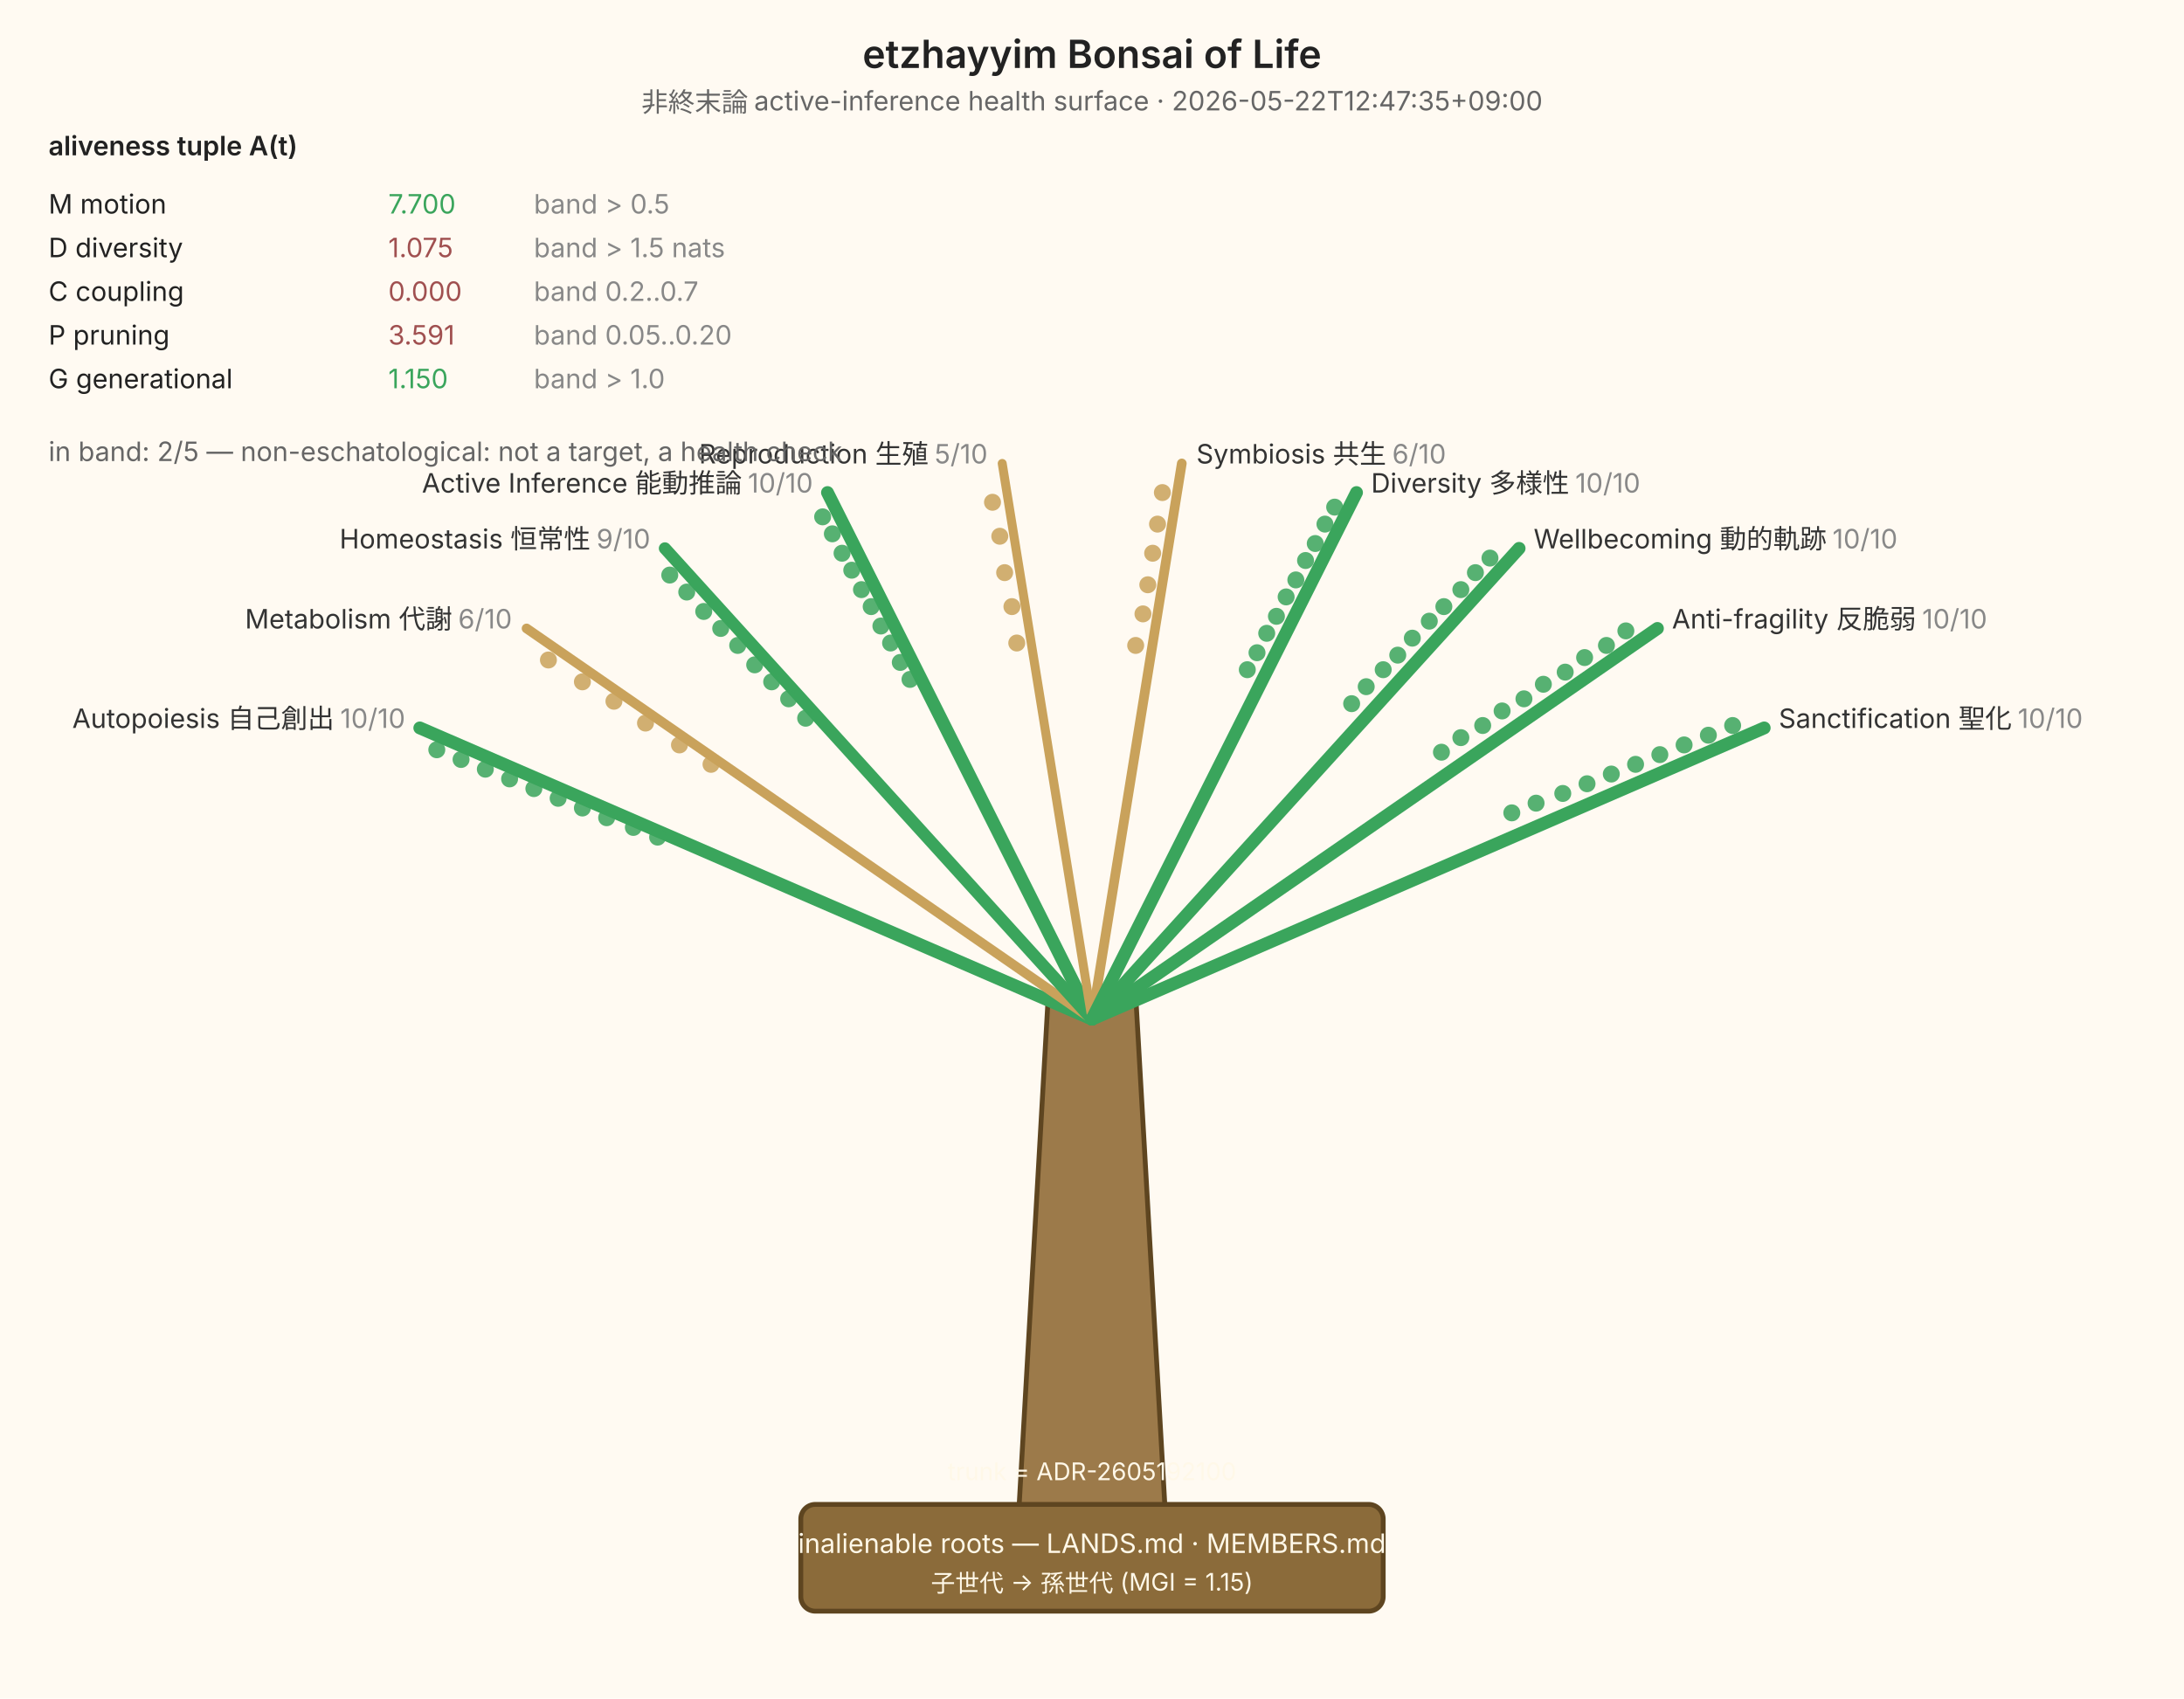
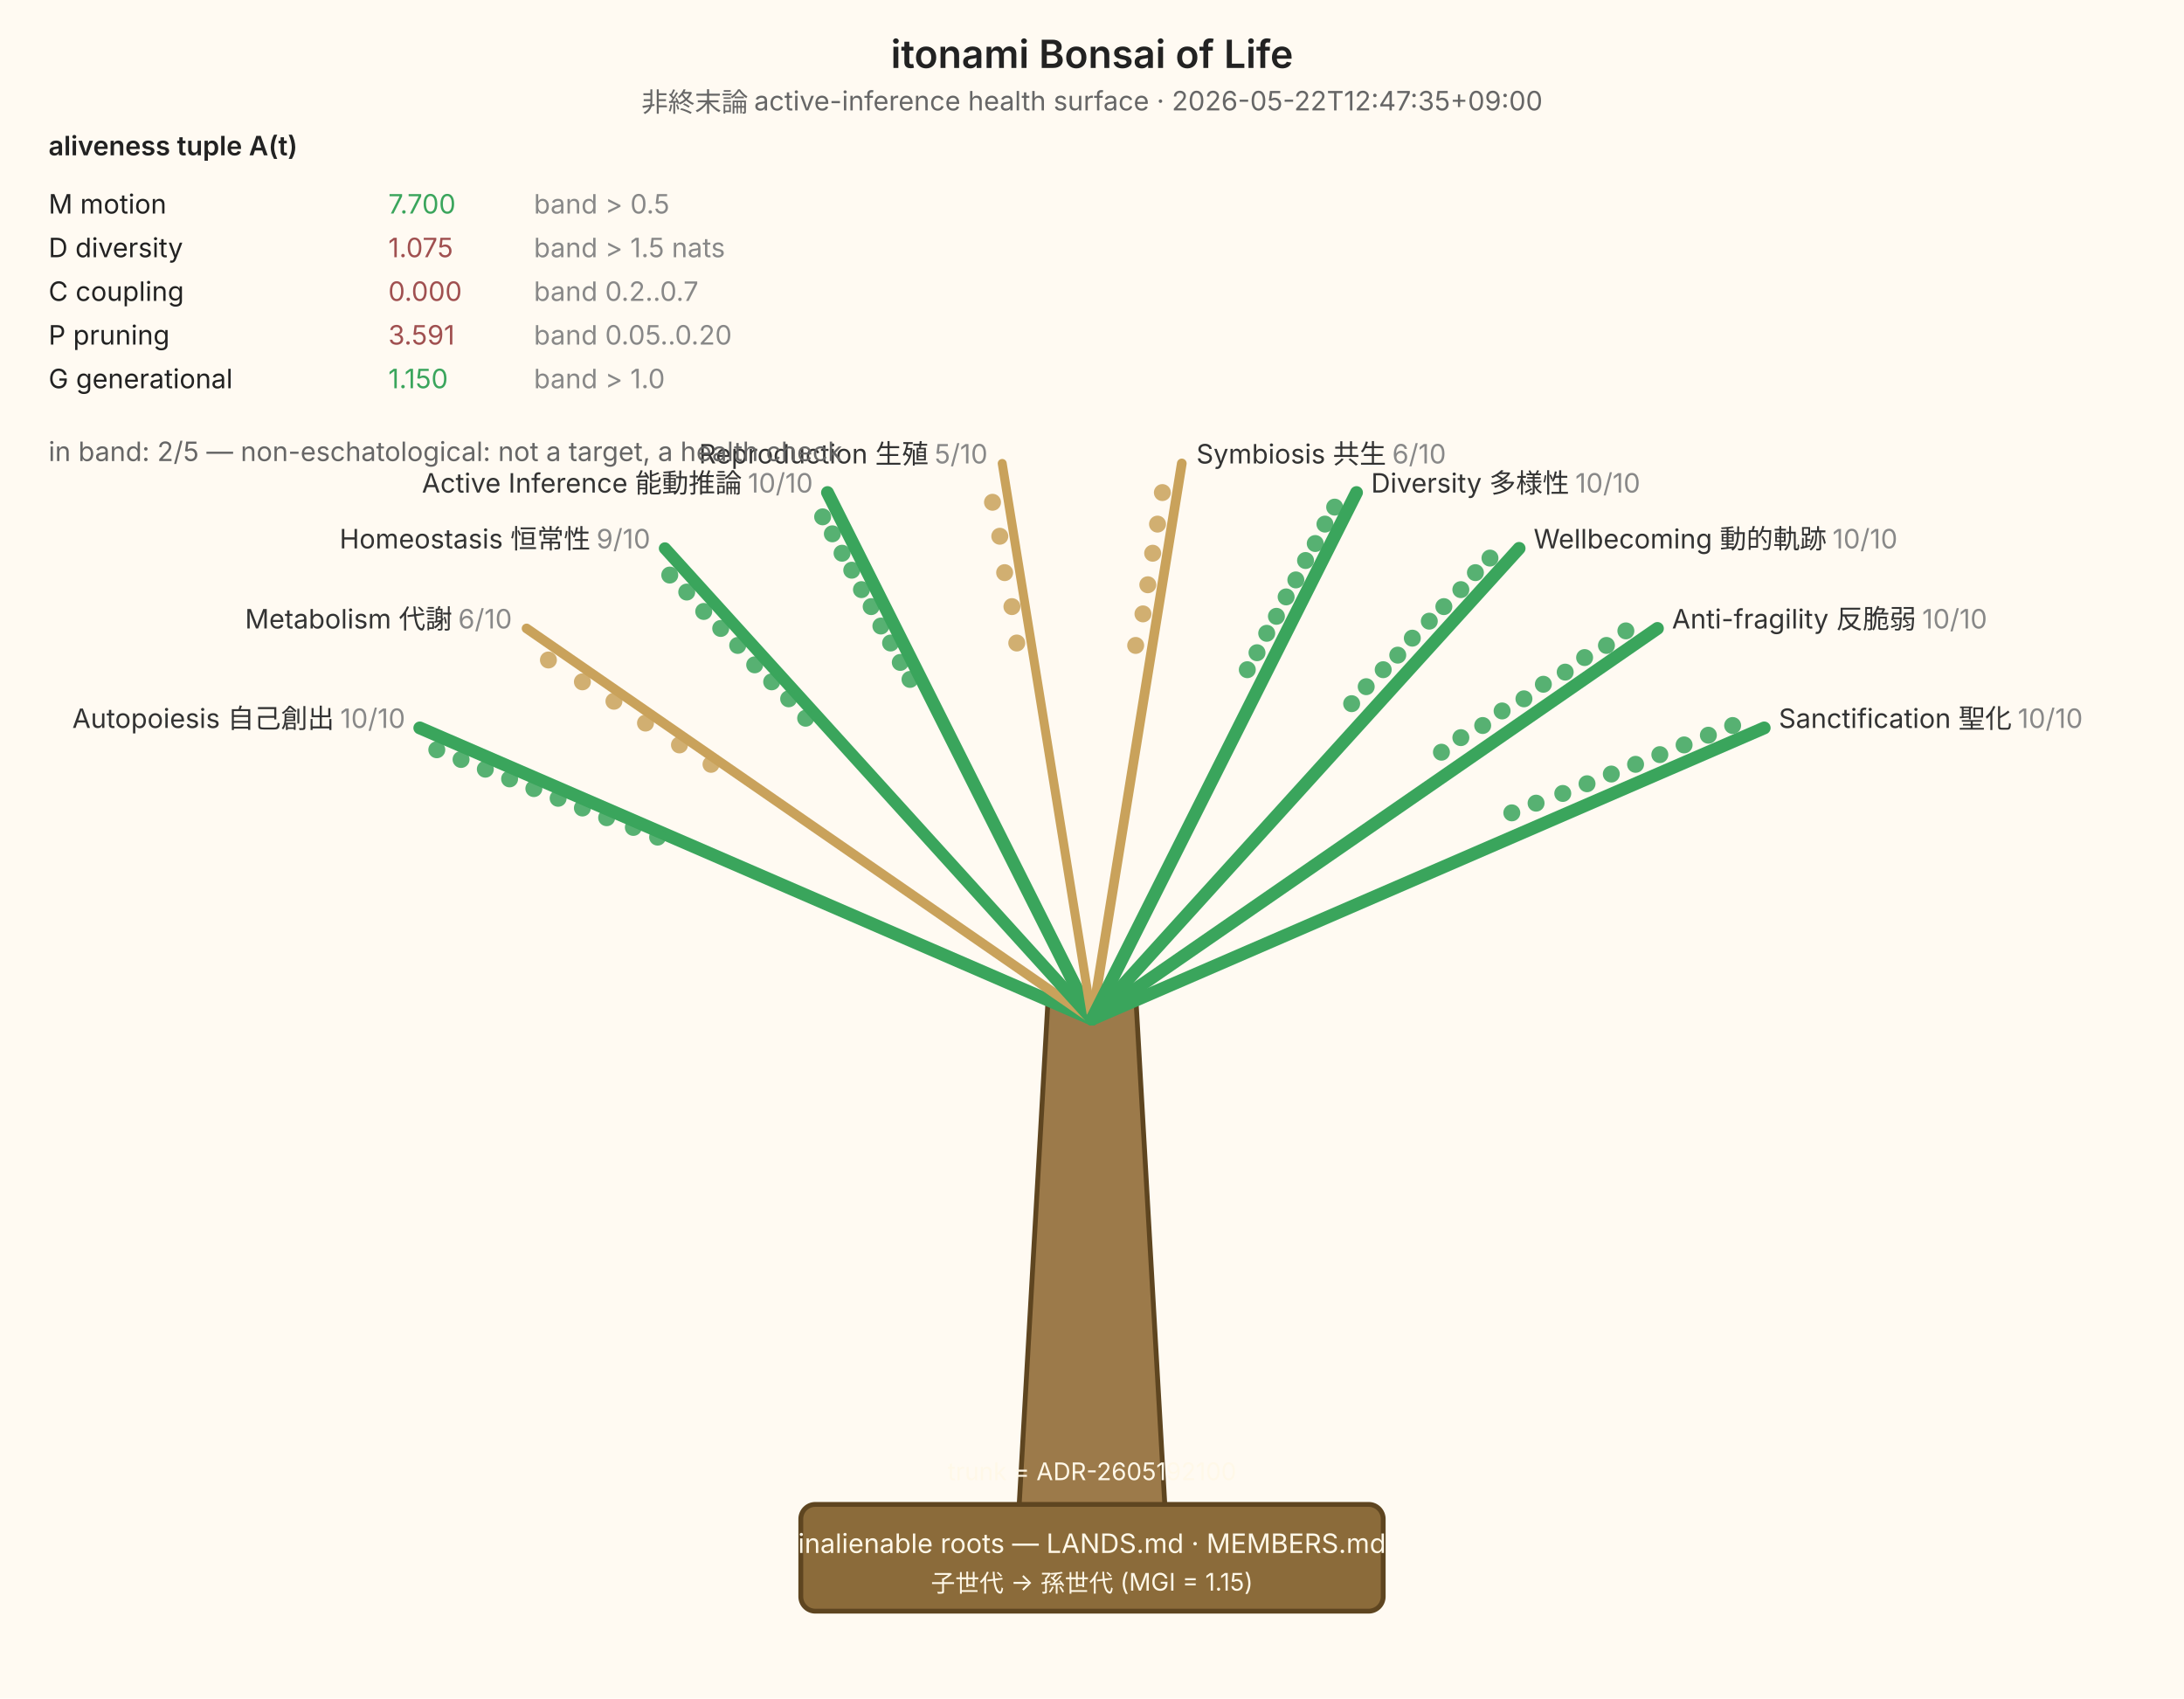
<svg xmlns="http://www.w3.org/2000/svg" viewBox="0 0 900 700" font-family="ui-sans-serif, -apple-system, sans-serif" font-size="11">
  <rect width="100%" height="100%" fill="#fffaf2" />
-   <text x="450" y="28" text-anchor="middle" font-size="16" font-weight="600" fill="#222">etzhayyim Bonsai of Life</text>
+   <text x="450" y="28" text-anchor="middle" font-size="16" font-weight="600" fill="#222">itonami Bonsai of Life</text>
  <text x="450" y="46" text-anchor="middle" fill="#666" font-size="11">非終末論 active-inference health surface · 2026-05-22T12:47:35+09:00</text>
  <rect x="330" y="620" width="240" height="44" fill="#8b6b3a" stroke="#5e4520" stroke-width="2" rx="6" />
  <text x="450" y="640" text-anchor="middle" fill="#fff8e8">inalienable roots — LANDS.md · MEMBERS.md</text>
  <text x="450" y="656" text-anchor="middle" fill="#fff8e8" font-size="10">子世代 → 孫世代 (MGI = 1.15)</text>
  <polygon points="420,620 480,620 468,410 432,410" fill="#9c7a4a" stroke="#5e4520" stroke-width="2" />
  <text x="450" y="610" text-anchor="middle" fill="#fff8e8" font-size="10">trunk = ADR-2605192100</text>
  <line x1="450" y1="420" x2="173" y2="300" stroke="#3aa55c" stroke-width="5.3" stroke-linecap="round" />
  <circle cx="271" cy="345" r="3.5" fill="#3aa55c" opacity="0.85" />
  <circle cx="261" cy="341" r="3.5" fill="#3aa55c" opacity="0.85" />
  <circle cx="250" cy="337" r="3.5" fill="#3aa55c" opacity="0.85" />
  <circle cx="240" cy="333" r="3.5" fill="#3aa55c" opacity="0.85" />
  <circle cx="230" cy="329" r="3.5" fill="#3aa55c" opacity="0.85" />
  <circle cx="220" cy="325" r="3.5" fill="#3aa55c" opacity="0.85" />
  <circle cx="210" cy="321" r="3.5" fill="#3aa55c" opacity="0.85" />
  <circle cx="200" cy="317" r="3.5" fill="#3aa55c" opacity="0.85" />
  <circle cx="190" cy="313" r="3.5" fill="#3aa55c" opacity="0.85" />
  <circle cx="180" cy="309" r="3.5" fill="#3aa55c" opacity="0.85" />
  <text x="167" y="300" text-anchor="end" fill="#333">Autopoiesis 自己創出 <tspan fill="#888">10/10</tspan>
  </text>
  <line x1="450" y1="420" x2="217" y2="259" stroke="#c9a25b" stroke-width="4.0" stroke-linecap="round" />
  <circle cx="293" cy="315" r="3.5" fill="#c9a25b" opacity="0.85" />
  <circle cx="280" cy="307" r="3.5" fill="#c9a25b" opacity="0.85" />
  <circle cx="266" cy="298" r="3.5" fill="#c9a25b" opacity="0.85" />
  <circle cx="253" cy="289" r="3.5" fill="#c9a25b" opacity="0.85" />
  <circle cx="240" cy="281" r="3.5" fill="#c9a25b" opacity="0.85" />
  <circle cx="226" cy="272" r="3.5" fill="#c9a25b" opacity="0.85" />
  <text x="211" y="259" text-anchor="end" fill="#333">Metabolism 代謝 <tspan fill="#888">6/10</tspan>
  </text>
  <line x1="450" y1="420" x2="274" y2="226" stroke="#3aa55c" stroke-width="5.0" stroke-linecap="round" />
  <circle cx="332" cy="296" r="3.5" fill="#3aa55c" opacity="0.85" />
  <circle cx="325" cy="288" r="3.5" fill="#3aa55c" opacity="0.85" />
  <circle cx="318" cy="281" r="3.5" fill="#3aa55c" opacity="0.85" />
  <circle cx="311" cy="274" r="3.5" fill="#3aa55c" opacity="0.85" />
  <circle cx="304" cy="266" r="3.5" fill="#3aa55c" opacity="0.85" />
  <circle cx="297" cy="259" r="3.5" fill="#3aa55c" opacity="0.85" />
  <circle cx="290" cy="252" r="3.5" fill="#3aa55c" opacity="0.85" />
  <circle cx="283" cy="244" r="3.5" fill="#3aa55c" opacity="0.85" />
  <circle cx="276" cy="237" r="3.5" fill="#3aa55c" opacity="0.85" />
  <text x="268" y="226" text-anchor="end" fill="#333">Homeostasis 恒常性 <tspan fill="#888">9/10</tspan>
  </text>
  <line x1="450" y1="420" x2="341" y2="203" stroke="#3aa55c" stroke-width="5.3" stroke-linecap="round" />
  <circle cx="375" cy="280" r="3.5" fill="#3aa55c" opacity="0.85" />
  <circle cx="371" cy="273" r="3.5" fill="#3aa55c" opacity="0.85" />
  <circle cx="367" cy="265" r="3.5" fill="#3aa55c" opacity="0.85" />
  <circle cx="363" cy="258" r="3.5" fill="#3aa55c" opacity="0.85" />
  <circle cx="359" cy="250" r="3.5" fill="#3aa55c" opacity="0.85" />
  <circle cx="355" cy="243" r="3.5" fill="#3aa55c" opacity="0.85" />
  <circle cx="351" cy="235" r="3.5" fill="#3aa55c" opacity="0.85" />
  <circle cx="347" cy="228" r="3.5" fill="#3aa55c" opacity="0.85" />
  <circle cx="343" cy="220" r="3.5" fill="#3aa55c" opacity="0.85" />
  <circle cx="339" cy="213" r="3.5" fill="#3aa55c" opacity="0.85" />
  <text x="335" y="203" text-anchor="end" fill="#333">Active Inference 能動推論 <tspan fill="#888">10/10</tspan>
  </text>
  <line x1="450" y1="420" x2="413" y2="191" stroke="#c9a25b" stroke-width="3.7" stroke-linecap="round" />
  <circle cx="419" cy="265" r="3.5" fill="#c9a25b" opacity="0.85" />
  <circle cx="417" cy="250" r="3.5" fill="#c9a25b" opacity="0.85" />
  <circle cx="414" cy="236" r="3.5" fill="#c9a25b" opacity="0.85" />
  <circle cx="412" cy="221" r="3.5" fill="#c9a25b" opacity="0.85" />
  <circle cx="409" cy="207" r="3.5" fill="#c9a25b" opacity="0.85" />
  <text x="407" y="191" text-anchor="end" fill="#333">Reproduction 生殖 <tspan fill="#888">5/10</tspan>
  </text>
  <line x1="450" y1="420" x2="487" y2="191" stroke="#c9a25b" stroke-width="4.0" stroke-linecap="round" />
  <circle cx="468" cy="266" r="3.5" fill="#c9a25b" opacity="0.85" />
  <circle cx="471" cy="253" r="3.5" fill="#c9a25b" opacity="0.85" />
  <circle cx="473" cy="241" r="3.5" fill="#c9a25b" opacity="0.85" />
  <circle cx="475" cy="228" r="3.5" fill="#c9a25b" opacity="0.85" />
  <circle cx="477" cy="216" r="3.5" fill="#c9a25b" opacity="0.85" />
  <circle cx="479" cy="203" r="3.5" fill="#c9a25b" opacity="0.85" />
  <text x="493" y="191" text-anchor="start" fill="#333">Symbiosis 共生 <tspan fill="#888">6/10</tspan>
  </text>
  <line x1="450" y1="420" x2="559" y2="203" stroke="#3aa55c" stroke-width="5.3" stroke-linecap="round" />
  <circle cx="514" cy="276" r="3.5" fill="#3aa55c" opacity="0.85" />
  <circle cx="518" cy="269" r="3.5" fill="#3aa55c" opacity="0.85" />
  <circle cx="522" cy="261" r="3.5" fill="#3aa55c" opacity="0.85" />
  <circle cx="526" cy="254" r="3.5" fill="#3aa55c" opacity="0.85" />
  <circle cx="530" cy="246" r="3.5" fill="#3aa55c" opacity="0.85" />
  <circle cx="534" cy="239" r="3.5" fill="#3aa55c" opacity="0.85" />
  <circle cx="538" cy="231" r="3.5" fill="#3aa55c" opacity="0.85" />
  <circle cx="542" cy="224" r="3.5" fill="#3aa55c" opacity="0.85" />
  <circle cx="546" cy="216" r="3.5" fill="#3aa55c" opacity="0.85" />
  <circle cx="550" cy="209" r="3.5" fill="#3aa55c" opacity="0.85" />
  <text x="565" y="203" text-anchor="start" fill="#333">Diversity 多様性 <tspan fill="#888">10/10</tspan>
  </text>
  <line x1="450" y1="420" x2="626" y2="226" stroke="#3aa55c" stroke-width="5.3" stroke-linecap="round" />
  <circle cx="557" cy="290" r="3.5" fill="#3aa55c" opacity="0.85" />
  <circle cx="563" cy="283" r="3.5" fill="#3aa55c" opacity="0.85" />
  <circle cx="570" cy="276" r="3.5" fill="#3aa55c" opacity="0.85" />
  <circle cx="576" cy="270" r="3.5" fill="#3aa55c" opacity="0.85" />
  <circle cx="582" cy="263" r="3.5" fill="#3aa55c" opacity="0.85" />
  <circle cx="589" cy="256" r="3.5" fill="#3aa55c" opacity="0.85" />
  <circle cx="595" cy="250" r="3.5" fill="#3aa55c" opacity="0.85" />
  <circle cx="602" cy="243" r="3.5" fill="#3aa55c" opacity="0.85" />
  <circle cx="608" cy="236" r="3.5" fill="#3aa55c" opacity="0.85" />
  <circle cx="614" cy="230" r="3.5" fill="#3aa55c" opacity="0.85" />
  <text x="632" y="226" text-anchor="start" fill="#333">Wellbecoming 動的軌跡 <tspan fill="#888">10/10</tspan>
  </text>
  <line x1="450" y1="420" x2="683" y2="259" stroke="#3aa55c" stroke-width="5.3" stroke-linecap="round" />
  <circle cx="594" cy="310" r="3.5" fill="#3aa55c" opacity="0.85" />
  <circle cx="602" cy="304" r="3.5" fill="#3aa55c" opacity="0.85" />
  <circle cx="611" cy="299" r="3.5" fill="#3aa55c" opacity="0.85" />
  <circle cx="619" cy="293" r="3.5" fill="#3aa55c" opacity="0.85" />
  <circle cx="628" cy="288" r="3.5" fill="#3aa55c" opacity="0.85" />
  <circle cx="636" cy="282" r="3.5" fill="#3aa55c" opacity="0.85" />
  <circle cx="645" cy="277" r="3.5" fill="#3aa55c" opacity="0.85" />
  <circle cx="653" cy="271" r="3.5" fill="#3aa55c" opacity="0.85" />
  <circle cx="662" cy="266" r="3.5" fill="#3aa55c" opacity="0.85" />
  <circle cx="670" cy="260" r="3.5" fill="#3aa55c" opacity="0.85" />
  <text x="689" y="259" text-anchor="start" fill="#333">Anti-fragility 反脆弱 <tspan fill="#888">10/10</tspan>
  </text>
  <line x1="450" y1="420" x2="727" y2="300" stroke="#3aa55c" stroke-width="5.3" stroke-linecap="round" />
  <circle cx="623" cy="335" r="3.5" fill="#3aa55c" opacity="0.85" />
  <circle cx="633" cy="331" r="3.5" fill="#3aa55c" opacity="0.85" />
  <circle cx="644" cy="327" r="3.5" fill="#3aa55c" opacity="0.85" />
  <circle cx="654" cy="323" r="3.5" fill="#3aa55c" opacity="0.85" />
  <circle cx="664" cy="319" r="3.5" fill="#3aa55c" opacity="0.85" />
  <circle cx="674" cy="315" r="3.5" fill="#3aa55c" opacity="0.85" />
  <circle cx="684" cy="311" r="3.5" fill="#3aa55c" opacity="0.85" />
  <circle cx="694" cy="307" r="3.5" fill="#3aa55c" opacity="0.85" />
  <circle cx="704" cy="303" r="3.5" fill="#3aa55c" opacity="0.85" />
  <circle cx="714" cy="299" r="3.5" fill="#3aa55c" opacity="0.85" />
  <text x="733" y="300" text-anchor="start" fill="#333">Sanctification 聖化 <tspan fill="#888">10/10</tspan>
  </text>
  <text x="20" y="64" font-weight="600" fill="#222">aliveness tuple A(t)</text>
  <text x="20" y="88" fill="#222">M motion</text>
  <text x="160" y="88" fill="#3aa55c">7.700</text>
  <text x="220" y="88" fill="#888">band &gt; 0.5</text>
  <text x="20" y="106" fill="#222">D diversity</text>
  <text x="160" y="106" fill="#a05050">1.075</text>
  <text x="220" y="106" fill="#888">band &gt; 1.5 nats</text>
  <text x="20" y="124" fill="#222">C coupling</text>
  <text x="160" y="124" fill="#a05050">0.000</text>
  <text x="220" y="124" fill="#888">band 0.2..0.7</text>
  <text x="20" y="142" fill="#222">P pruning</text>
  <text x="160" y="142" fill="#a05050">3.591</text>
  <text x="220" y="142" fill="#888">band 0.05..0.20</text>
  <text x="20" y="160" fill="#222">G generational</text>
  <text x="160" y="160" fill="#3aa55c">1.150</text>
  <text x="220" y="160" fill="#888">band &gt; 1.0</text>
  <text x="20" y="190" fill="#666">in band: 2/5 — non-eschatological: not a target, a health check</text>
</svg>
